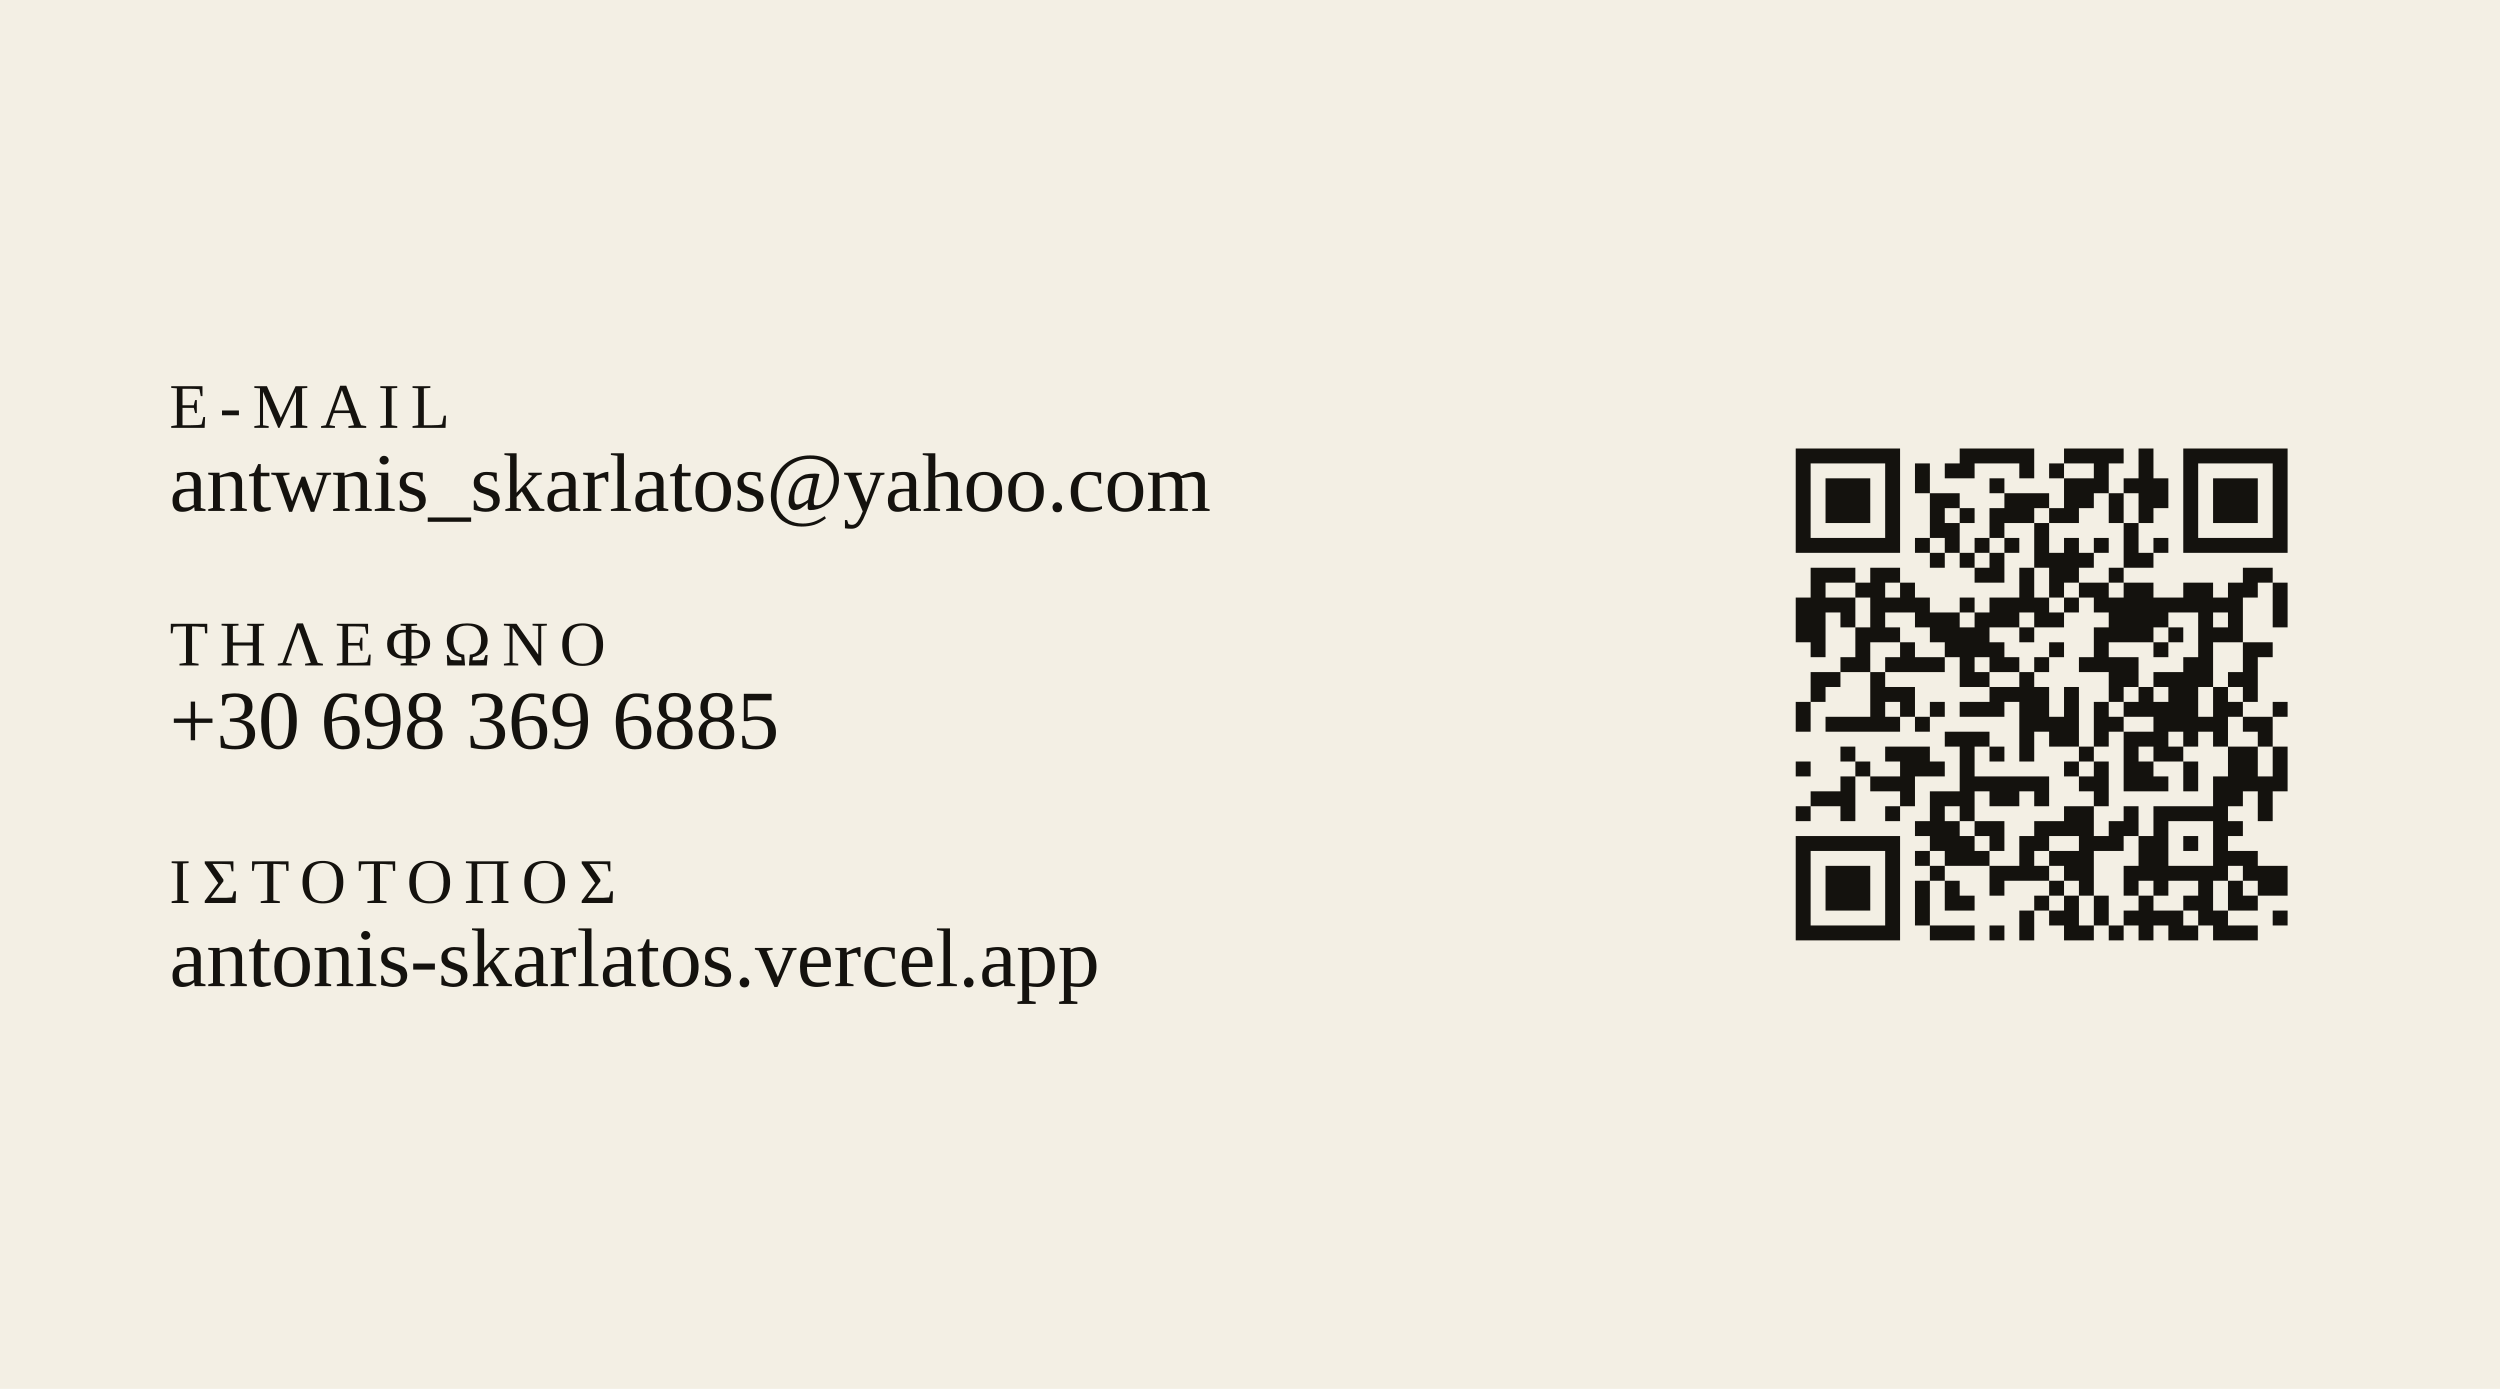
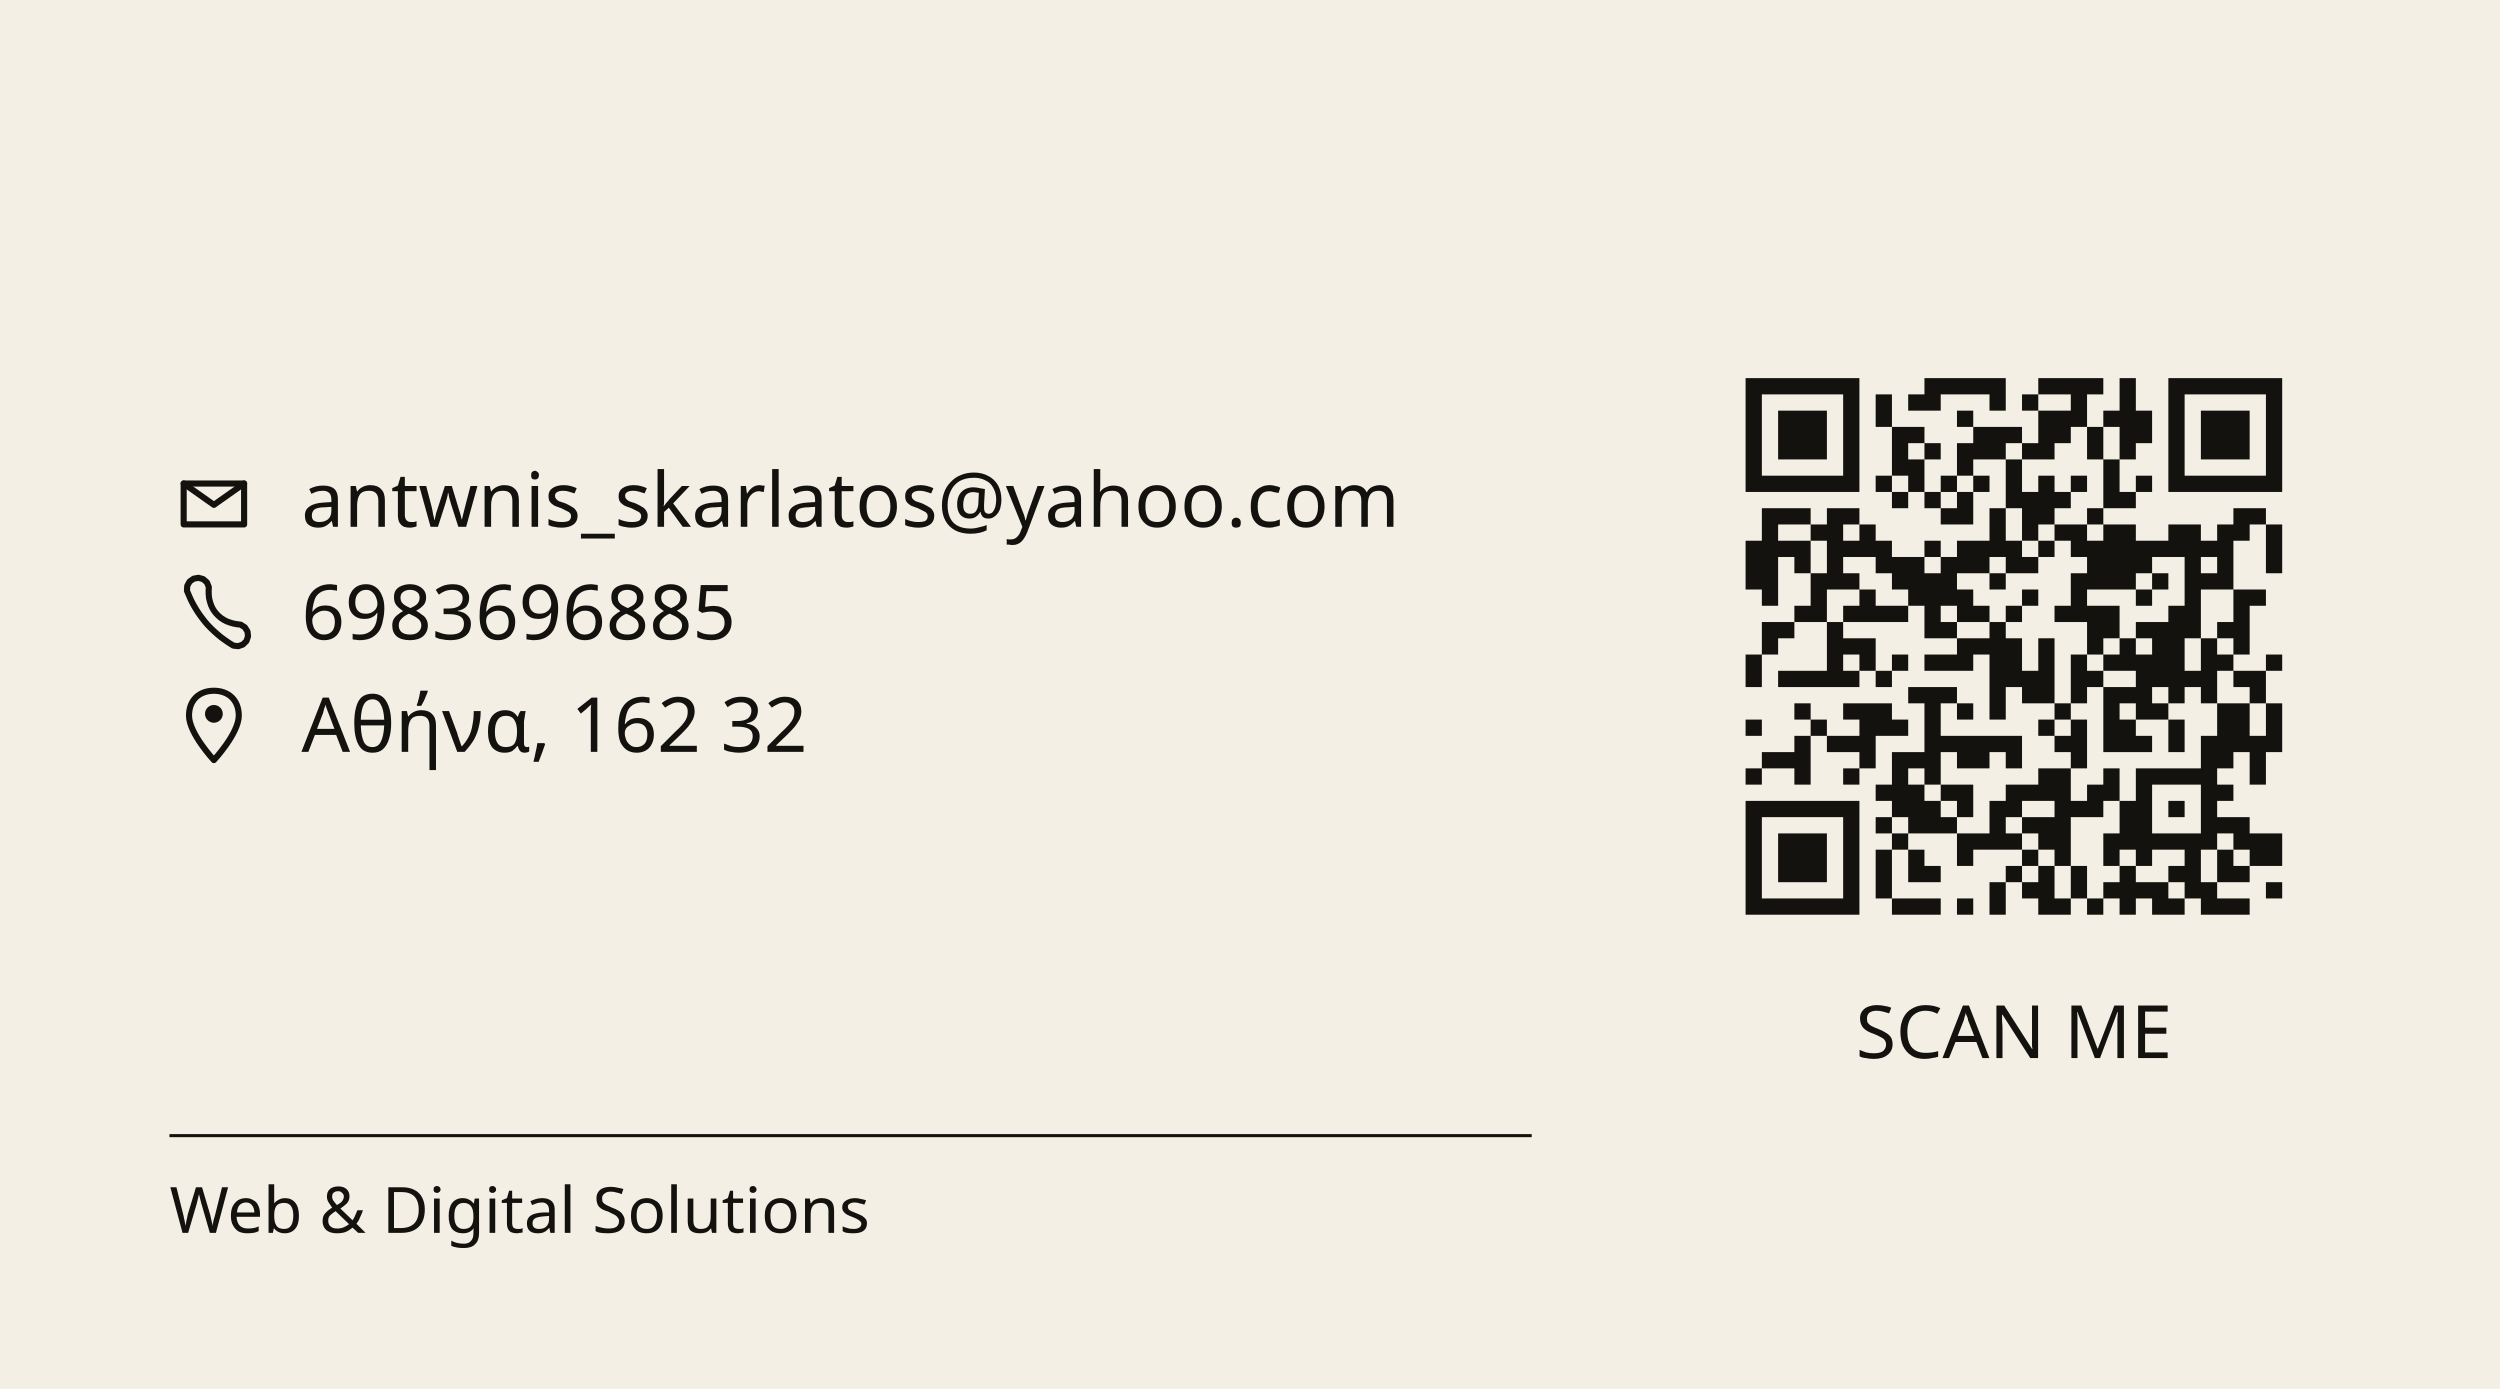
<svg xmlns="http://www.w3.org/2000/svg" width="90mm" height="50mm" viewBox="0 0 90 50" role="img" xml:lang="el">
  <style>
    @font-face {
-       font-family: "Source Serif 4 Subhead";
-       src: url("fonts/SourceSerif4Subhead-Regular.ttf") format("truetype");
+       font-family: "Gentium Book Plus";
+       src: url("fonts/GentiumBookPlus-Regular.ttf") format("truetype");
      font-weight: 400;
    }
    @font-face {
-       font-family: "Source Serif 4 Caption";
-       src: url("fonts/SourceSerif4Caption-Regular.ttf") format("truetype");
+       font-family: "Manrope";
+       src: url("fonts/Manrope-Regular.ttf") format("truetype");
      font-weight: 400;
    }
    @font-face {
-       font-family: "Source Sans 3";
-       src: url("fonts/SourceSans3-Regular.ttf") format("truetype");
+       font-family: "JetBrains Mono";
+       src: url("fonts/JetBrainsMono-Regular.ttf") format("truetype");
      font-weight: 400;
    }
    text { fill: #14120e; }
    </style>
  <rect id="stock-preview" width="90" height="50" fill="#f3efe4" />
-   <g transform="translate(62.500 14.000) scale(0.536585)">
+   <g transform="translate(60.500 11.271) scale(0.585366)">
    <path fill="#14120e" d="M4 4h1v1h-1z M5 4h1v1h-1z M6 4h1v1h-1z M7 4h1v1h-1z M8 4h1v1h-1z M9 4h1v1h-1z M10 4h1v1h-1z M15 4h1v1h-1z M16 4h1v1h-1z M17 4h1v1h-1z M18 4h1v1h-1z M19 4h1v1h-1z M22 4h1v1h-1z M23 4h1v1h-1z M24 4h1v1h-1z M25 4h1v1h-1z M27 4h1v1h-1z M30 4h1v1h-1z M31 4h1v1h-1z M32 4h1v1h-1z M33 4h1v1h-1z M34 4h1v1h-1z M35 4h1v1h-1z M36 4h1v1h-1z M4 5h1v1h-1z M10 5h1v1h-1z M12 5h1v1h-1z M14 5h1v1h-1z M15 5h1v1h-1z M19 5h1v1h-1z M21 5h1v1h-1z M24 5h1v1h-1z M27 5h1v1h-1z M30 5h1v1h-1z M36 5h1v1h-1z M4 6h1v1h-1z M6 6h1v1h-1z M7 6h1v1h-1z M8 6h1v1h-1z M10 6h1v1h-1z M12 6h1v1h-1z M17 6h1v1h-1z M22 6h1v1h-1z M23 6h1v1h-1z M24 6h1v1h-1z M26 6h1v1h-1z M27 6h1v1h-1z M28 6h1v1h-1z M30 6h1v1h-1z M32 6h1v1h-1z M33 6h1v1h-1z M34 6h1v1h-1z M36 6h1v1h-1z M4 7h1v1h-1z M6 7h1v1h-1z M7 7h1v1h-1z M8 7h1v1h-1z M10 7h1v1h-1z M13 7h1v1h-1z M14 7h1v1h-1z M18 7h1v1h-1z M19 7h1v1h-1z M20 7h1v1h-1z M22 7h1v1h-1z M23 7h1v1h-1z M25 7h1v1h-1z M27 7h1v1h-1z M28 7h1v1h-1z M30 7h1v1h-1z M32 7h1v1h-1z M33 7h1v1h-1z M34 7h1v1h-1z M36 7h1v1h-1z M4 8h1v1h-1z M6 8h1v1h-1z M7 8h1v1h-1z M8 8h1v1h-1z M10 8h1v1h-1z M13 8h1v1h-1z M15 8h1v1h-1z M17 8h1v1h-1z M18 8h1v1h-1z M19 8h1v1h-1z M21 8h1v1h-1z M22 8h1v1h-1z M25 8h1v1h-1z M27 8h1v1h-1z M30 8h1v1h-1z M32 8h1v1h-1z M33 8h1v1h-1z M34 8h1v1h-1z M36 8h1v1h-1z M4 9h1v1h-1z M10 9h1v1h-1z M13 9h1v1h-1z M14 9h1v1h-1z M17 9h1v1h-1z M20 9h1v1h-1z M26 9h1v1h-1z M30 9h1v1h-1z M36 9h1v1h-1z M4 10h1v1h-1z M5 10h1v1h-1z M6 10h1v1h-1z M7 10h1v1h-1z M8 10h1v1h-1z M9 10h1v1h-1z M10 10h1v1h-1z M12 10h1v1h-1z M14 10h1v1h-1z M16 10h1v1h-1z M18 10h1v1h-1z M20 10h1v1h-1z M22 10h1v1h-1z M24 10h1v1h-1z M26 10h1v1h-1z M28 10h1v1h-1z M30 10h1v1h-1z M31 10h1v1h-1z M32 10h1v1h-1z M33 10h1v1h-1z M34 10h1v1h-1z M35 10h1v1h-1z M36 10h1v1h-1z M13 11h1v1h-1z M15 11h1v1h-1z M17 11h1v1h-1z M20 11h1v1h-1z M21 11h1v1h-1z M22 11h1v1h-1z M23 11h1v1h-1z M26 11h1v1h-1z M27 11h1v1h-1z M5 12h1v1h-1z M6 12h1v1h-1z M7 12h1v1h-1z M9 12h1v1h-1z M10 12h1v1h-1z M16 12h1v1h-1z M17 12h1v1h-1z M19 12h1v1h-1z M21 12h1v1h-1z M22 12h1v1h-1z M25 12h1v1h-1z M34 12h1v1h-1z M35 12h1v1h-1z M5 13h1v1h-1z M8 13h1v1h-1z M9 13h1v1h-1z M11 13h1v1h-1z M19 13h1v1h-1z M21 13h1v1h-1z M23 13h1v1h-1z M24 13h1v1h-1z M26 13h1v1h-1z M27 13h1v1h-1z M30 13h1v1h-1z M31 13h1v1h-1z M33 13h1v1h-1z M34 13h1v1h-1z M36 13h1v1h-1z M4 14h1v1h-1z M5 14h1v1h-1z M6 14h1v1h-1z M7 14h1v1h-1z M9 14h1v1h-1z M10 14h1v1h-1z M11 14h1v1h-1z M12 14h1v1h-1z M15 14h1v1h-1z M17 14h1v1h-1z M18 14h1v1h-1z M19 14h1v1h-1z M20 14h1v1h-1z M22 14h1v1h-1z M24 14h1v1h-1z M25 14h1v1h-1z M26 14h1v1h-1z M27 14h1v1h-1z M28 14h1v1h-1z M29 14h1v1h-1z M30 14h1v1h-1z M31 14h1v1h-1z M32 14h1v1h-1z M33 14h1v1h-1z M36 14h1v1h-1z M4 15h1v1h-1z M5 15h1v1h-1z M7 15h1v1h-1z M9 15h1v1h-1z M12 15h1v1h-1z M13 15h1v1h-1z M14 15h1v1h-1z M16 15h1v1h-1z M17 15h1v1h-1z M18 15h1v1h-1z M20 15h1v1h-1z M21 15h1v1h-1z M25 15h1v1h-1z M26 15h1v1h-1z M27 15h1v1h-1z M28 15h1v1h-1z M31 15h1v1h-1z M33 15h1v1h-1z M36 15h1v1h-1z M4 16h1v1h-1z M5 16h1v1h-1z M8 16h1v1h-1z M9 16h1v1h-1z M10 16h1v1h-1z M13 16h1v1h-1z M14 16h1v1h-1z M15 16h1v1h-1z M16 16h1v1h-1z M19 16h1v1h-1z M24 16h1v1h-1z M25 16h1v1h-1z M26 16h1v1h-1z M27 16h1v1h-1z M29 16h1v1h-1z M31 16h1v1h-1z M32 16h1v1h-1z M33 16h1v1h-1z M5 17h1v1h-1z M8 17h1v1h-1z M11 17h1v1h-1z M14 17h1v1h-1z M15 17h1v1h-1z M16 17h1v1h-1z M17 17h1v1h-1z M21 17h1v1h-1z M24 17h1v1h-1z M28 17h1v1h-1z M31 17h1v1h-1z M34 17h1v1h-1z M35 17h1v1h-1z M7 18h1v1h-1z M8 18h1v1h-1z M10 18h1v1h-1z M11 18h1v1h-1z M12 18h1v1h-1z M13 18h1v1h-1z M15 18h1v1h-1z M17 18h1v1h-1z M18 18h1v1h-1z M20 18h1v1h-1z M23 18h1v1h-1z M24 18h1v1h-1z M25 18h1v1h-1z M26 18h1v1h-1z M30 18h1v1h-1z M31 18h1v1h-1z M34 18h1v1h-1z M5 19h1v1h-1z M6 19h1v1h-1z M9 19h1v1h-1z M15 19h1v1h-1z M16 19h1v1h-1z M19 19h1v1h-1z M25 19h1v1h-1z M26 19h1v1h-1z M28 19h1v1h-1z M29 19h1v1h-1z M30 19h1v1h-1z M31 19h1v1h-1z M33 19h1v1h-1z M34 19h1v1h-1z M5 20h1v1h-1z M9 20h1v1h-1z M10 20h1v1h-1z M11 20h1v1h-1z M17 20h1v1h-1z M18 20h1v1h-1z M19 20h1v1h-1z M20 20h1v1h-1z M22 20h1v1h-1z M25 20h1v1h-1z M27 20h1v1h-1z M29 20h1v1h-1z M30 20h1v1h-1z M32 20h1v1h-1z M34 20h1v1h-1z M4 21h1v1h-1z M9 21h1v1h-1z M11 21h1v1h-1z M13 21h1v1h-1z M15 21h1v1h-1z M16 21h1v1h-1z M17 21h1v1h-1z M19 21h1v1h-1z M20 21h1v1h-1z M22 21h1v1h-1z M24 21h1v1h-1z M26 21h1v1h-1z M27 21h1v1h-1z M28 21h1v1h-1z M29 21h1v1h-1z M30 21h1v1h-1z M32 21h1v1h-1z M33 21h1v1h-1z M36 21h1v1h-1z M4 22h1v1h-1z M6 22h1v1h-1z M7 22h1v1h-1z M8 22h1v1h-1z M9 22h1v1h-1z M10 22h1v1h-1z M12 22h1v1h-1z M19 22h1v1h-1z M20 22h1v1h-1z M21 22h1v1h-1z M22 22h1v1h-1z M24 22h1v1h-1z M25 22h1v1h-1z M28 22h1v1h-1z M29 22h1v1h-1z M30 22h1v1h-1z M31 22h1v1h-1z M32 22h1v1h-1z M34 22h1v1h-1z M35 22h1v1h-1z M14 23h1v1h-1z M15 23h1v1h-1z M16 23h1v1h-1z M19 23h1v1h-1z M21 23h1v1h-1z M22 23h1v1h-1z M24 23h1v1h-1z M26 23h1v1h-1z M27 23h1v1h-1z M28 23h1v1h-1z M30 23h1v1h-1z M32 23h1v1h-1z M35 23h1v1h-1z M7 24h1v1h-1z M10 24h1v1h-1z M11 24h1v1h-1z M12 24h1v1h-1z M15 24h1v1h-1z M17 24h1v1h-1z M19 24h1v1h-1z M23 24h1v1h-1z M26 24h1v1h-1z M28 24h1v1h-1z M29 24h1v1h-1z M33 24h1v1h-1z M34 24h1v1h-1z M36 24h1v1h-1z M4 25h1v1h-1z M8 25h1v1h-1z M11 25h1v1h-1z M12 25h1v1h-1z M13 25h1v1h-1z M15 25h1v1h-1z M22 25h1v1h-1z M24 25h1v1h-1z M26 25h1v1h-1z M27 25h1v1h-1z M30 25h1v1h-1z M33 25h1v1h-1z M34 25h1v1h-1z M36 25h1v1h-1z M7 26h1v1h-1z M9 26h1v1h-1z M10 26h1v1h-1z M11 26h1v1h-1z M15 26h1v1h-1z M16 26h1v1h-1z M17 26h1v1h-1z M18 26h1v1h-1z M19 26h1v1h-1z M20 26h1v1h-1z M23 26h1v1h-1z M24 26h1v1h-1z M26 26h1v1h-1z M27 26h1v1h-1z M28 26h1v1h-1z M30 26h1v1h-1z M32 26h1v1h-1z M33 26h1v1h-1z M34 26h1v1h-1z M35 26h1v1h-1z M36 26h1v1h-1z M5 27h1v1h-1z M6 27h1v1h-1z M7 27h1v1h-1z M11 27h1v1h-1z M13 27h1v1h-1z M14 27h1v1h-1z M15 27h1v1h-1z M17 27h1v1h-1z M18 27h1v1h-1z M20 27h1v1h-1z M24 27h1v1h-1z M32 27h1v1h-1z M33 27h1v1h-1z M35 27h1v1h-1z M4 28h1v1h-1z M7 28h1v1h-1z M10 28h1v1h-1z M13 28h1v1h-1z M15 28h1v1h-1z M22 28h1v1h-1z M23 28h1v1h-1z M26 28h1v1h-1z M28 28h1v1h-1z M29 28h1v1h-1z M30 28h1v1h-1z M31 28h1v1h-1z M32 28h1v1h-1z M35 28h1v1h-1z M12 29h1v1h-1z M13 29h1v1h-1z M14 29h1v1h-1z M16 29h1v1h-1z M17 29h1v1h-1z M20 29h1v1h-1z M21 29h1v1h-1z M22 29h1v1h-1z M23 29h1v1h-1z M25 29h1v1h-1z M26 29h1v1h-1z M28 29h1v1h-1z M32 29h1v1h-1z M33 29h1v1h-1z M4 30h1v1h-1z M5 30h1v1h-1z M6 30h1v1h-1z M7 30h1v1h-1z M8 30h1v1h-1z M9 30h1v1h-1z M10 30h1v1h-1z M13 30h1v1h-1z M14 30h1v1h-1z M15 30h1v1h-1z M17 30h1v1h-1z M19 30h1v1h-1z M20 30h1v1h-1z M23 30h1v1h-1z M24 30h1v1h-1z M25 30h1v1h-1z M27 30h1v1h-1z M28 30h1v1h-1z M30 30h1v1h-1z M32 30h1v1h-1z M4 31h1v1h-1z M10 31h1v1h-1z M12 31h1v1h-1z M14 31h1v1h-1z M15 31h1v1h-1z M16 31h1v1h-1z M19 31h1v1h-1z M21 31h1v1h-1z M22 31h1v1h-1z M23 31h1v1h-1z M27 31h1v1h-1z M28 31h1v1h-1z M32 31h1v1h-1z M33 31h1v1h-1z M34 31h1v1h-1z M4 32h1v1h-1z M6 32h1v1h-1z M7 32h1v1h-1z M8 32h1v1h-1z M10 32h1v1h-1z M13 32h1v1h-1z M17 32h1v1h-1z M18 32h1v1h-1z M19 32h1v1h-1z M20 32h1v1h-1z M22 32h1v1h-1z M23 32h1v1h-1z M26 32h1v1h-1z M27 32h1v1h-1z M28 32h1v1h-1z M29 32h1v1h-1z M30 32h1v1h-1z M31 32h1v1h-1z M32 32h1v1h-1z M34 32h1v1h-1z M35 32h1v1h-1z M36 32h1v1h-1z M4 33h1v1h-1z M6 33h1v1h-1z M7 33h1v1h-1z M8 33h1v1h-1z M10 33h1v1h-1z M12 33h1v1h-1z M14 33h1v1h-1z M17 33h1v1h-1z M21 33h1v1h-1z M23 33h1v1h-1z M26 33h1v1h-1z M28 33h1v1h-1z M31 33h1v1h-1z M33 33h1v1h-1z M35 33h1v1h-1z M36 33h1v1h-1z M4 34h1v1h-1z M6 34h1v1h-1z M7 34h1v1h-1z M8 34h1v1h-1z M10 34h1v1h-1z M12 34h1v1h-1z M14 34h1v1h-1z M15 34h1v1h-1z M20 34h1v1h-1z M22 34h1v1h-1z M24 34h1v1h-1z M27 34h1v1h-1z M30 34h1v1h-1z M31 34h1v1h-1z M33 34h1v1h-1z M34 34h1v1h-1z M4 35h1v1h-1z M10 35h1v1h-1z M12 35h1v1h-1z M19 35h1v1h-1z M21 35h1v1h-1z M22 35h1v1h-1z M24 35h1v1h-1z M26 35h1v1h-1z M27 35h1v1h-1z M28 35h1v1h-1z M29 35h1v1h-1z M31 35h1v1h-1z M32 35h1v1h-1z M36 35h1v1h-1z M4 36h1v1h-1z M5 36h1v1h-1z M6 36h1v1h-1z M7 36h1v1h-1z M8 36h1v1h-1z M9 36h1v1h-1z M10 36h1v1h-1z M13 36h1v1h-1z M14 36h1v1h-1z M15 36h1v1h-1z M17 36h1v1h-1z M19 36h1v1h-1z M22 36h1v1h-1z M23 36h1v1h-1z M25 36h1v1h-1z M27 36h1v1h-1z M29 36h1v1h-1z M30 36h1v1h-1z M32 36h1v1h-1z M33 36h1v1h-1z M34 36h1v1h-1z" />
  </g>
-   <text x="6.100" y="15.402" font-family="Source Sans 3" font-size="2.293" letter-spacing="0.413">E-MAIL</text>
-   <text x="6.100" y="18.394" font-family="Source Sans 3" font-size="2.999">antwnis_skarlatos@yahoo.com</text>
-   <text x="6.100" y="23.956" font-family="Source Sans 3" font-size="2.293" letter-spacing="0.413">ΤΗΛΕΦΩΝΟ</text>
-   <text x="6.100" y="26.948" font-family="Source Sans 3" font-size="2.999">+30 698 369 6885</text>
-   <text x="6.100" y="32.509" font-family="Source Sans 3" font-size="2.293" letter-spacing="0.413">ΙΣΤΟΤΟΠΟΣ</text>
-   <text x="6.100" y="35.501" font-family="Source Sans 3" font-size="2.999">antonis-skarlatos.vercel.app</text>
+   <text x="72.500" y="38.091" text-anchor="middle" font-family="Manrope" font-size="2.646">SCAN ME</text>
+   <line x1="6.100" y1="40.883" x2="55.141" y2="40.883" stroke="#14120e" stroke-width="0.110" />
+   <text x="6.100" y="44.384" font-family="JetBrains Mono" font-size="2.293">Web &amp; Digital Solutions</text>
+   <path d="M6.612 17.407 L8.788 17.407 L8.788 18.879 L6.612 18.879 Z" fill="none" stroke="#14120e" stroke-width="0.220" stroke-linecap="round" stroke-linejoin="round" />
+   <path d="M6.612 17.407 L7.700 18.175 L8.788 17.407" fill="none" stroke="#14120e" stroke-width="0.220" stroke-linecap="round" stroke-linejoin="round" />
+   <text x="10.850" y="18.967" font-family="JetBrains Mono" font-size="2.734">antwnis_skarlatos@yahoo.com</text>
+   <path d="M6.730 21.268 L6.801 21.434 L6.871 21.594 L6.948 21.745 L7.031 21.889 L7.114 22.023 L7.204 22.154 L7.297 22.279 L7.393 22.401 L7.495 22.516 L7.604 22.628 L7.719 22.737 L7.838 22.842 L7.966 22.948 L8.103 23.047 L8.247 23.146 L8.401 23.242 L8.577 23.262 L8.743 23.204 L8.871 23.079 L8.929 22.910 L8.910 22.734 L8.814 22.583 L8.663 22.487 L8.526 22.471 L8.394 22.446 L8.273 22.410 L8.154 22.366 L8.046 22.308 L7.946 22.241 L7.857 22.164 L7.774 22.078 L7.703 21.985 L7.642 21.882 L7.594 21.774 L7.556 21.655 L7.527 21.534 L7.514 21.406 L7.511 21.271 L7.518 21.134 L7.450 20.967 L7.316 20.849 L7.146 20.801 L6.970 20.833 L6.826 20.935 L6.740 21.092 L6.730 21.268 Z" fill="none" stroke="#14120e" stroke-width="0.220" stroke-linecap="round" stroke-linejoin="round" />
+   <text x="10.850" y="23.017" font-family="JetBrains Mono" font-size="2.734">6983696885</text>
+   <path d="M7.700 27.363 C7.700 27.363 6.804 26.403 6.804 25.763 C6.804 25.187 7.188 24.867 7.700 24.867 C8.212 24.867 8.596 25.187 8.596 25.763 C8.596 26.403 7.700 27.363 7.700 27.363 Z" fill="none" stroke="#14120e" stroke-width="0.220" stroke-linecap="round" stroke-linejoin="round" />
+   <circle cx="7.700" cy="25.699" r="0.320" fill="#14120e" />
+   <text x="10.850" y="27.067" font-family="JetBrains Mono" font-size="2.734">Αθήνα, 162 32</text>
</svg>
